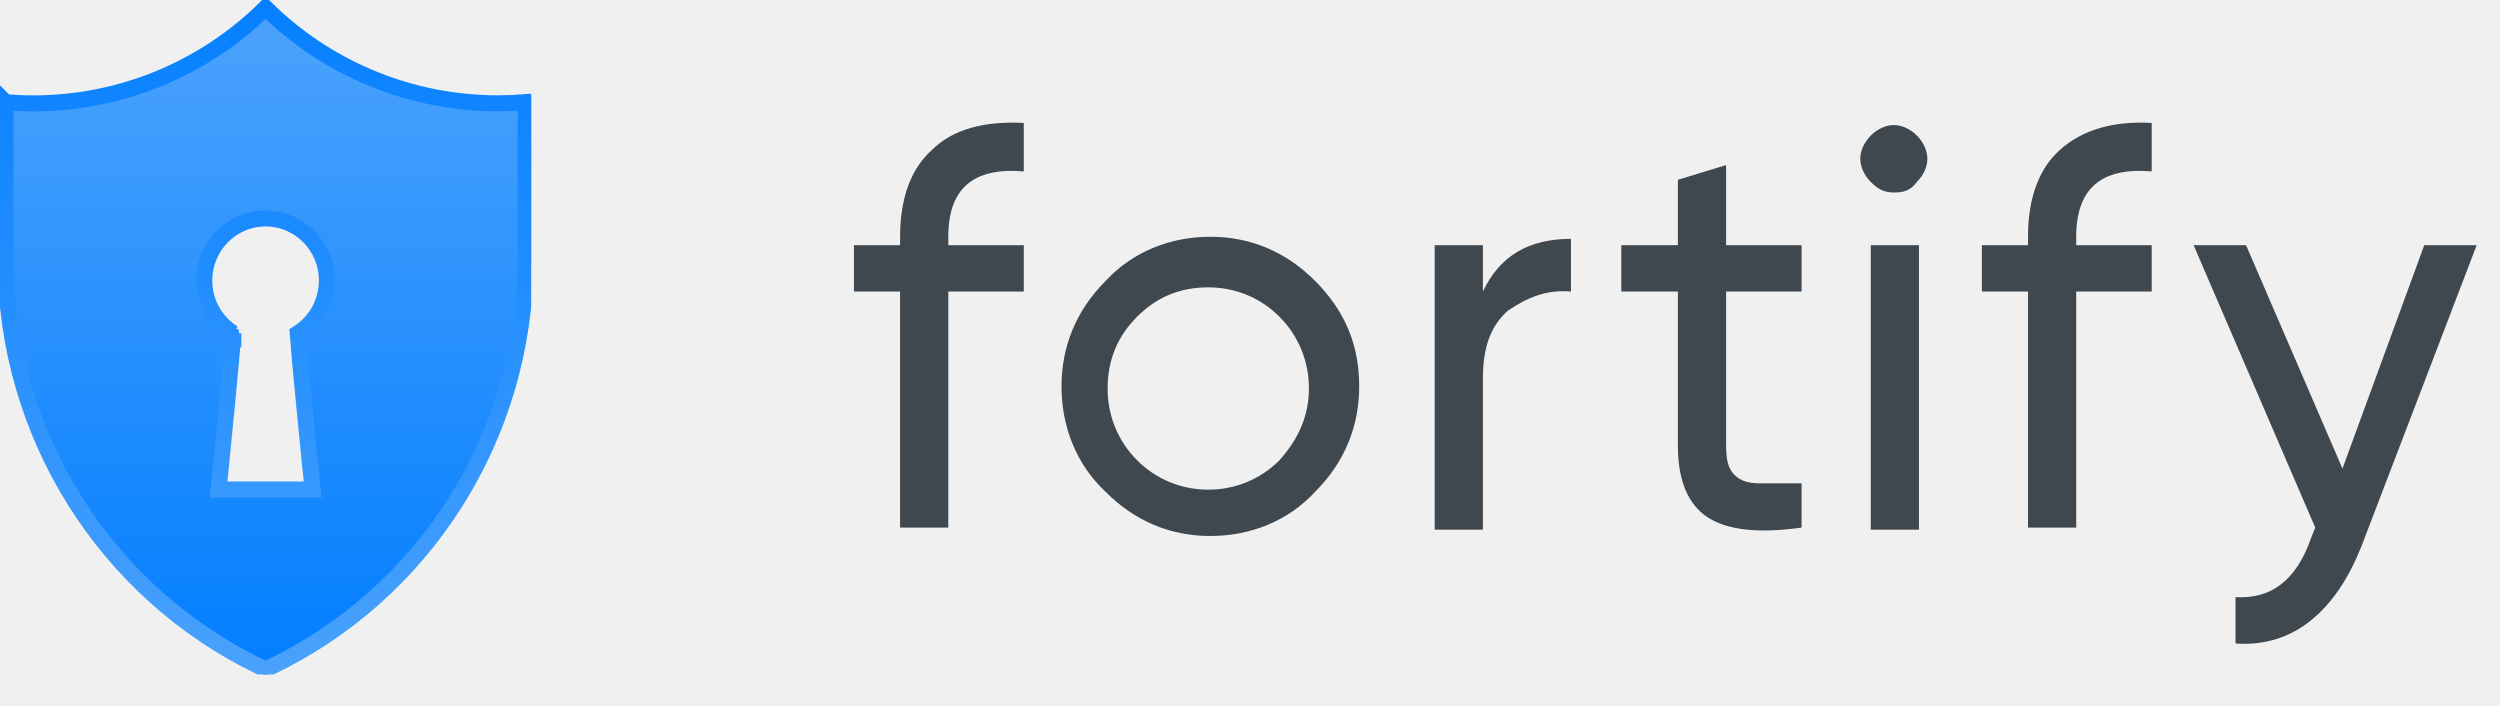
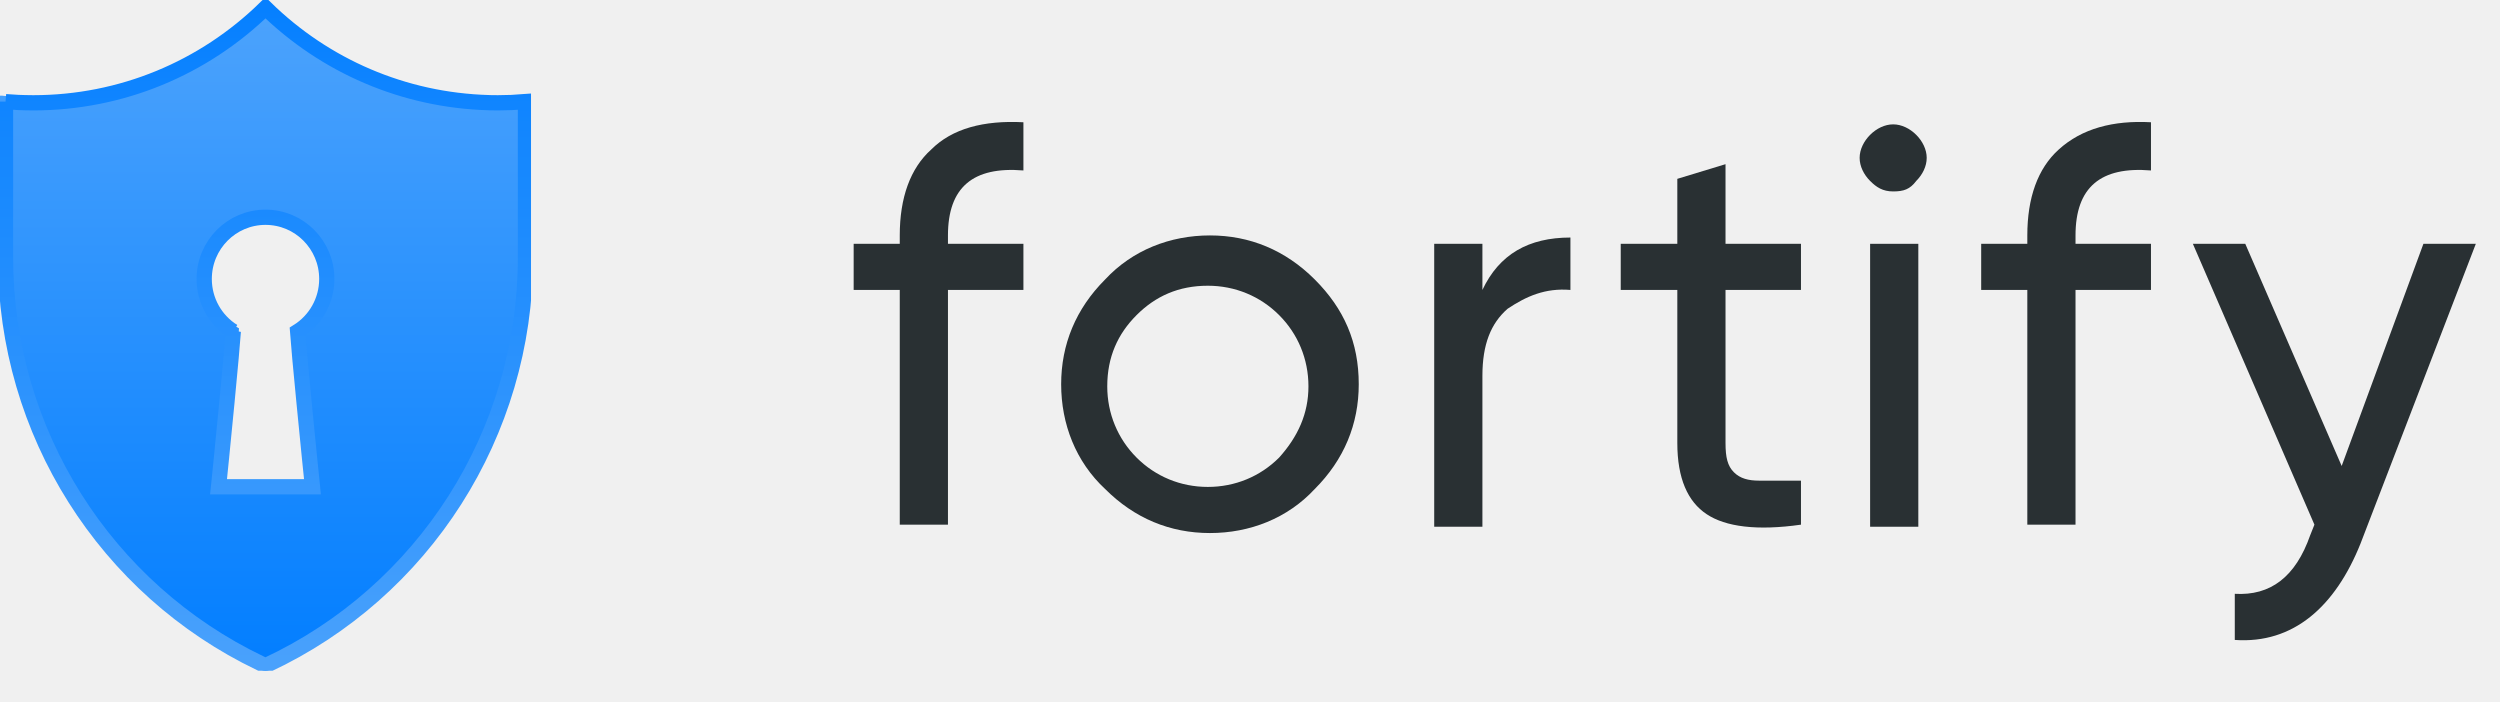
- <svg xmlns="http://www.w3.org/2000/svg" width="78" height="22" fill="none">
-   <g clip-path="url(#clip0)">
-     <path d="M7.012 15.099s.413-4.109.447-4.798a1.762 1.762 0 01-.913-1.549c0-.973.78-1.76 1.74-1.76.962 0 1.74.787 1.74 1.76 0 .671-.371 1.256-.917 1.552.035.683.451 4.794.451 4.794H7.012zm8.525-12.05l-.175-.002-.105-.002A10.15 10.15 0 018.287 0 10.137 10.137 0 01.05 3L0 3.003v5.079c0 5.685 3.287 10.593 8.043 12.882l.118.056a.317.317 0 00.247 0c4.823-2.264 8.165-7.205 8.165-12.938V3.005l-.07-.001c-.317.03-.64.047-.966.047v-.002z" fill="url(#paint0_linear)" />
-     <path clip-rule="evenodd" d="M7.28 10.399a1.94 1.94 0 01-.906-1.647c0-1.07.856-1.936 1.912-1.936 1.057 0 1.913.866 1.913 1.936 0 .682-.352 1.301-.911 1.65.024.348.096 1.138.203 2.233l.015.158c.048.51.102 1.049.155 1.58l.053.512.019.194.02.193H6.82l.02-.194.019-.193.05-.51c.053-.531.106-1.069.155-1.579l.016-.164c.105-1.096.176-1.885.2-2.236v.003zM.052 3.178v-.002h.003-.003v.002zm.12.01v4.893c0 5.49 3.133 10.408 7.945 12.725l.105.05a.183.183 0 00.114.006c4.877-2.291 8.064-7.243 8.064-12.78V3.188c-.29.024-.577.036-.863.036l-.133-.001h-.044c-.026-.002-.026-.002-.053-.002l-.055-.001A10.314 10.314 0 018.286.246a10.298 10.298 0 01-7.25 2.98c-.083 0-.167 0-.256-.004a10.753 10.753 0 01-.607-.033v0z" stroke="url(#paint1_linear)" stroke-width=".5" />
+ <svg xmlns="http://www.w3.org/2000/svg" width="82" height="23" viewBox="0 0 82 23" fill="none">
+   <g clip-path="url(#clip0_2620_2193)">
+     <path d="M7.369 15.785C7.369 15.785 7.803 11.49 7.839 10.769C7.268 10.459 6.88 9.849 6.88 9.15C6.88 8.133 7.698 7.309 8.708 7.309C9.718 7.309 10.537 8.133 10.537 9.15C10.537 9.852 10.147 10.463 9.573 10.772C9.61 11.486 10.047 15.784 10.047 15.784H7.369V15.785ZM16.328 3.188C16.238 3.188 16.192 3.186 16.145 3.186L16.034 3.183C13.162 3.102 10.588 1.899 8.708 0C6.762 1.969 4.067 3.188 1.089 3.188C1 3.188 0.911 3.186 0.824 3.184C0.751 3.183 0.679 3.18 0.607 3.177C0.394 3.167 0.223 3.155 0.054 3.137L0 3.139V8.448C0 14.392 3.454 19.523 8.453 21.916L8.576 21.974C8.618 21.991 8.662 22 8.708 22C8.753 22 8.797 21.991 8.836 21.975C13.904 19.608 17.417 14.441 17.417 8.448V3.142C17.392 3.142 17.368 3.142 17.344 3.14C17.01 3.172 16.671 3.189 16.328 3.189V3.188Z" fill="url(#paint0_linear_2620_2193)" />
+     <path d="M0.181 3.454L0.181 3.333M0.181 3.333L0.229 3.338M0.181 3.333V8.449C0.181 14.188 3.473 19.329 8.53 21.751L8.641 21.804C8.665 21.813 8.687 21.817 8.708 21.817C8.73 21.817 8.75 21.814 8.761 21.81C13.886 19.415 17.235 14.238 17.235 8.449V3.334C16.93 3.359 16.628 3.372 16.328 3.372C16.275 3.372 16.245 3.372 16.189 3.37H16.142C16.115 3.369 16.115 3.369 16.086 3.369L16.028 3.367C13.244 3.288 10.66 2.167 8.708 0.257C6.684 2.24 3.975 3.372 1.089 3.372C1.001 3.372 0.913 3.372 0.82 3.368C0.758 3.367 0.708 3.365 0.599 3.361C0.446 3.354 0.309 3.345 0.181 3.334V3.333ZM7.651 10.872C7.065 10.507 6.698 9.861 6.698 9.15C6.698 8.031 7.598 7.126 8.708 7.126C9.819 7.126 10.719 8.031 10.719 9.15C10.719 9.863 10.348 10.51 9.761 10.875C9.787 11.239 9.862 12.064 9.974 13.21C9.981 13.292 9.981 13.292 9.99 13.374C10.041 13.908 10.097 14.471 10.153 15.027L10.208 15.562L10.229 15.764L10.249 15.966H7.168L7.189 15.764L7.209 15.562L7.263 15.028C7.318 14.473 7.373 13.911 7.425 13.378C7.434 13.292 7.434 13.292 7.442 13.206C7.552 12.06 7.627 11.235 7.652 10.869L7.651 10.872Z" stroke="url(#paint1_linear_2620_2193)" stroke-width="0.5" />
  </g>
-   <path d="M31.942 3.836v1.512c-1.57-.131-2.355.526-2.355 2.039v.263h2.355v1.446h-2.355v7.365h-1.505V9.096h-1.439V7.65h1.44v-.263c0-1.184.326-2.104.98-2.696.655-.658 1.636-.92 2.879-.855zM41.034 8.767c-.916-.92-2.028-1.38-3.27-1.38-1.244 0-2.421.46-3.271 1.38-.916.92-1.374 2.039-1.374 3.288 0 1.25.458 2.433 1.374 3.288.915.92 2.027 1.38 3.27 1.38 1.243 0 2.42-.46 3.27-1.38.917-.92 1.374-2.039 1.374-3.288 0-1.315-.457-2.367-1.373-3.288zm-1.112 5.59a3.107 3.107 0 01-2.224.92c-.85 0-1.636-.329-2.224-.92a3.14 3.14 0 01-.916-2.236c0-.92.327-1.644.916-2.236.589-.592 1.308-.92 2.224-.92.85 0 1.635.328 2.224.92a3.14 3.14 0 01.916 2.236c0 .855-.328 1.578-.916 2.235zM46.267 7.65v1.446c.523-1.118 1.439-1.644 2.747-1.644v1.644c-.785-.066-1.374.197-1.962.592-.524.46-.785 1.118-.785 2.104v4.734h-1.505V7.65h1.505zM56.21 7.65v1.446h-2.355v4.8c0 .46.065.723.261.92.196.198.458.264.785.264h1.308v1.38c-1.373.198-2.354.066-2.943-.328-.589-.395-.916-1.118-.916-2.236v-4.8h-1.766V7.65h1.766V5.61l1.505-.46V7.65h2.354zM59.087 6.006c-.327 0-.523-.132-.719-.329-.196-.197-.327-.46-.327-.723 0-.263.13-.526.327-.724.196-.197.458-.328.72-.328.261 0 .523.131.719.328.196.198.327.46.327.724 0 .263-.13.526-.327.723-.196.263-.393.329-.72.329zM59.872 7.65h-1.504v8.876h1.504V7.65zM67.133 3.836v1.512c-1.57-.131-2.355.526-2.355 2.039v.263h2.355v1.446h-2.355v7.365h-1.504V9.096h-1.44V7.65h1.44v-.263c0-1.184.327-2.105.98-2.696.72-.658 1.702-.92 2.88-.855zM73.085 14.62l2.552-6.97h1.635l-3.598 9.402c-.392.987-.916 1.776-1.57 2.302s-1.439.789-2.355.723V18.63c1.113.066 1.898-.526 2.355-1.84l.131-.33-3.794-8.81h1.636l3.008 6.97z" fill="#40484F" />
+   <path d="M33.568 4.01V5.591C31.918 5.454 31.093 6.141 31.093 7.723V7.997H33.568V9.51H31.093V17.209H29.512V9.51H28V7.997H29.512V7.723C29.512 6.485 29.856 5.523 30.544 4.904C31.231 4.217 32.262 3.942 33.568 4.01Z" fill="#293033" />
+   <path d="M43.123 9.166C42.161 8.204 40.992 7.722 39.686 7.722C38.38 7.722 37.143 8.204 36.249 9.166C35.287 10.128 34.806 11.297 34.806 12.603C34.806 13.909 35.287 15.146 36.249 16.04C37.212 17.003 38.38 17.484 39.686 17.484C40.992 17.484 42.23 17.003 43.123 16.04C44.086 15.078 44.567 13.909 44.567 12.603C44.567 11.228 44.086 10.128 43.123 9.166ZM41.955 15.009C41.336 15.628 40.511 15.971 39.617 15.971C38.724 15.971 37.899 15.628 37.28 15.009C36.662 14.39 36.318 13.565 36.318 12.672C36.318 11.709 36.662 10.953 37.28 10.335C37.899 9.716 38.655 9.372 39.617 9.372C40.511 9.372 41.336 9.716 41.955 10.335C42.573 10.953 42.917 11.778 42.917 12.672C42.917 13.565 42.573 14.322 41.955 15.009Z" fill="#293033" />
+   <path d="M48.623 7.997V9.51C49.173 8.341 50.135 7.791 51.51 7.791V9.51C50.685 9.441 50.066 9.716 49.448 10.128C48.898 10.61 48.623 11.297 48.623 12.328V17.277H47.042V7.997H48.623Z" fill="#293033" />
+   <path d="M59.072 7.997V9.51H56.597V14.528C56.597 15.009 56.666 15.284 56.872 15.49C57.078 15.697 57.353 15.765 57.697 15.765C58.041 15.765 58.522 15.765 59.072 15.765V17.209C57.628 17.415 56.597 17.278 55.978 16.865C55.359 16.453 55.016 15.697 55.016 14.528V9.51H53.16V7.997H55.016V5.866L56.597 5.385V7.997H59.072Z" fill="#293033" />
+   <path d="M62.096 6.279C61.752 6.279 61.546 6.141 61.34 5.935C61.134 5.729 60.996 5.454 60.996 5.179C60.996 4.904 61.134 4.629 61.34 4.423C61.546 4.216 61.821 4.079 62.096 4.079C62.371 4.079 62.646 4.216 62.852 4.423C63.059 4.629 63.196 4.904 63.196 5.179C63.196 5.454 63.059 5.729 62.852 5.935C62.646 6.21 62.44 6.279 62.096 6.279Z" fill="#293033" />
+   <path d="M62.921 7.997H61.34V17.277H62.921V7.997Z" fill="#293033" />
+   <path d="M70.552 4.01V5.591C68.902 5.454 68.077 6.141 68.077 7.722V7.997H70.552V9.51H68.077V17.209H66.496V9.51H64.983V7.997H66.496V7.722C66.496 6.485 66.839 5.523 67.527 4.904C68.283 4.216 69.314 3.942 70.552 4.01Z" fill="#293033" />
+   <path d="M76.807 15.284L79.488 7.997H81.207L77.426 17.827C77.013 18.859 76.463 19.683 75.776 20.233C75.088 20.783 74.264 21.058 73.301 20.99V19.477C74.47 19.546 75.295 18.927 75.776 17.552L75.913 17.209L71.926 7.997H73.645L76.807 15.284Z" fill="#293033" />
  <defs>
-     <linearGradient id="paint0_linear" x1="8.286" y1="0" x2="8.286" y2="21.044" gradientUnits="userSpaceOnUse">
+     <linearGradient id="paint0_linear_2620_2193" x1="8.708" y1="0" x2="8.708" y2="22" gradientUnits="userSpaceOnUse">
      <stop stop-color="#4DA3FC" />
      <stop offset="1" stop-color="#027EFF" />
    </linearGradient>
-     <linearGradient id="paint1_linear" x1="8.226" y1="20.869" x2="8.226" y2=".246" gradientUnits="userSpaceOnUse">
+     <linearGradient id="paint1_linear_2620_2193" x1="8.645" y1="21.817" x2="8.645" y2="0.257" gradientUnits="userSpaceOnUse">
      <stop stop-color="#49A1FC" />
      <stop offset="1" stop-color="#0680FF" />
    </linearGradient>
-     <clipPath id="clip0">
-       <path d="M0 0h16.573v21.044H0V0z" fill="#fff" />
+     <clipPath id="clip0_2620_2193">
+       <rect width="17.417" height="22" fill="white" />
    </clipPath>
  </defs>
</svg>
